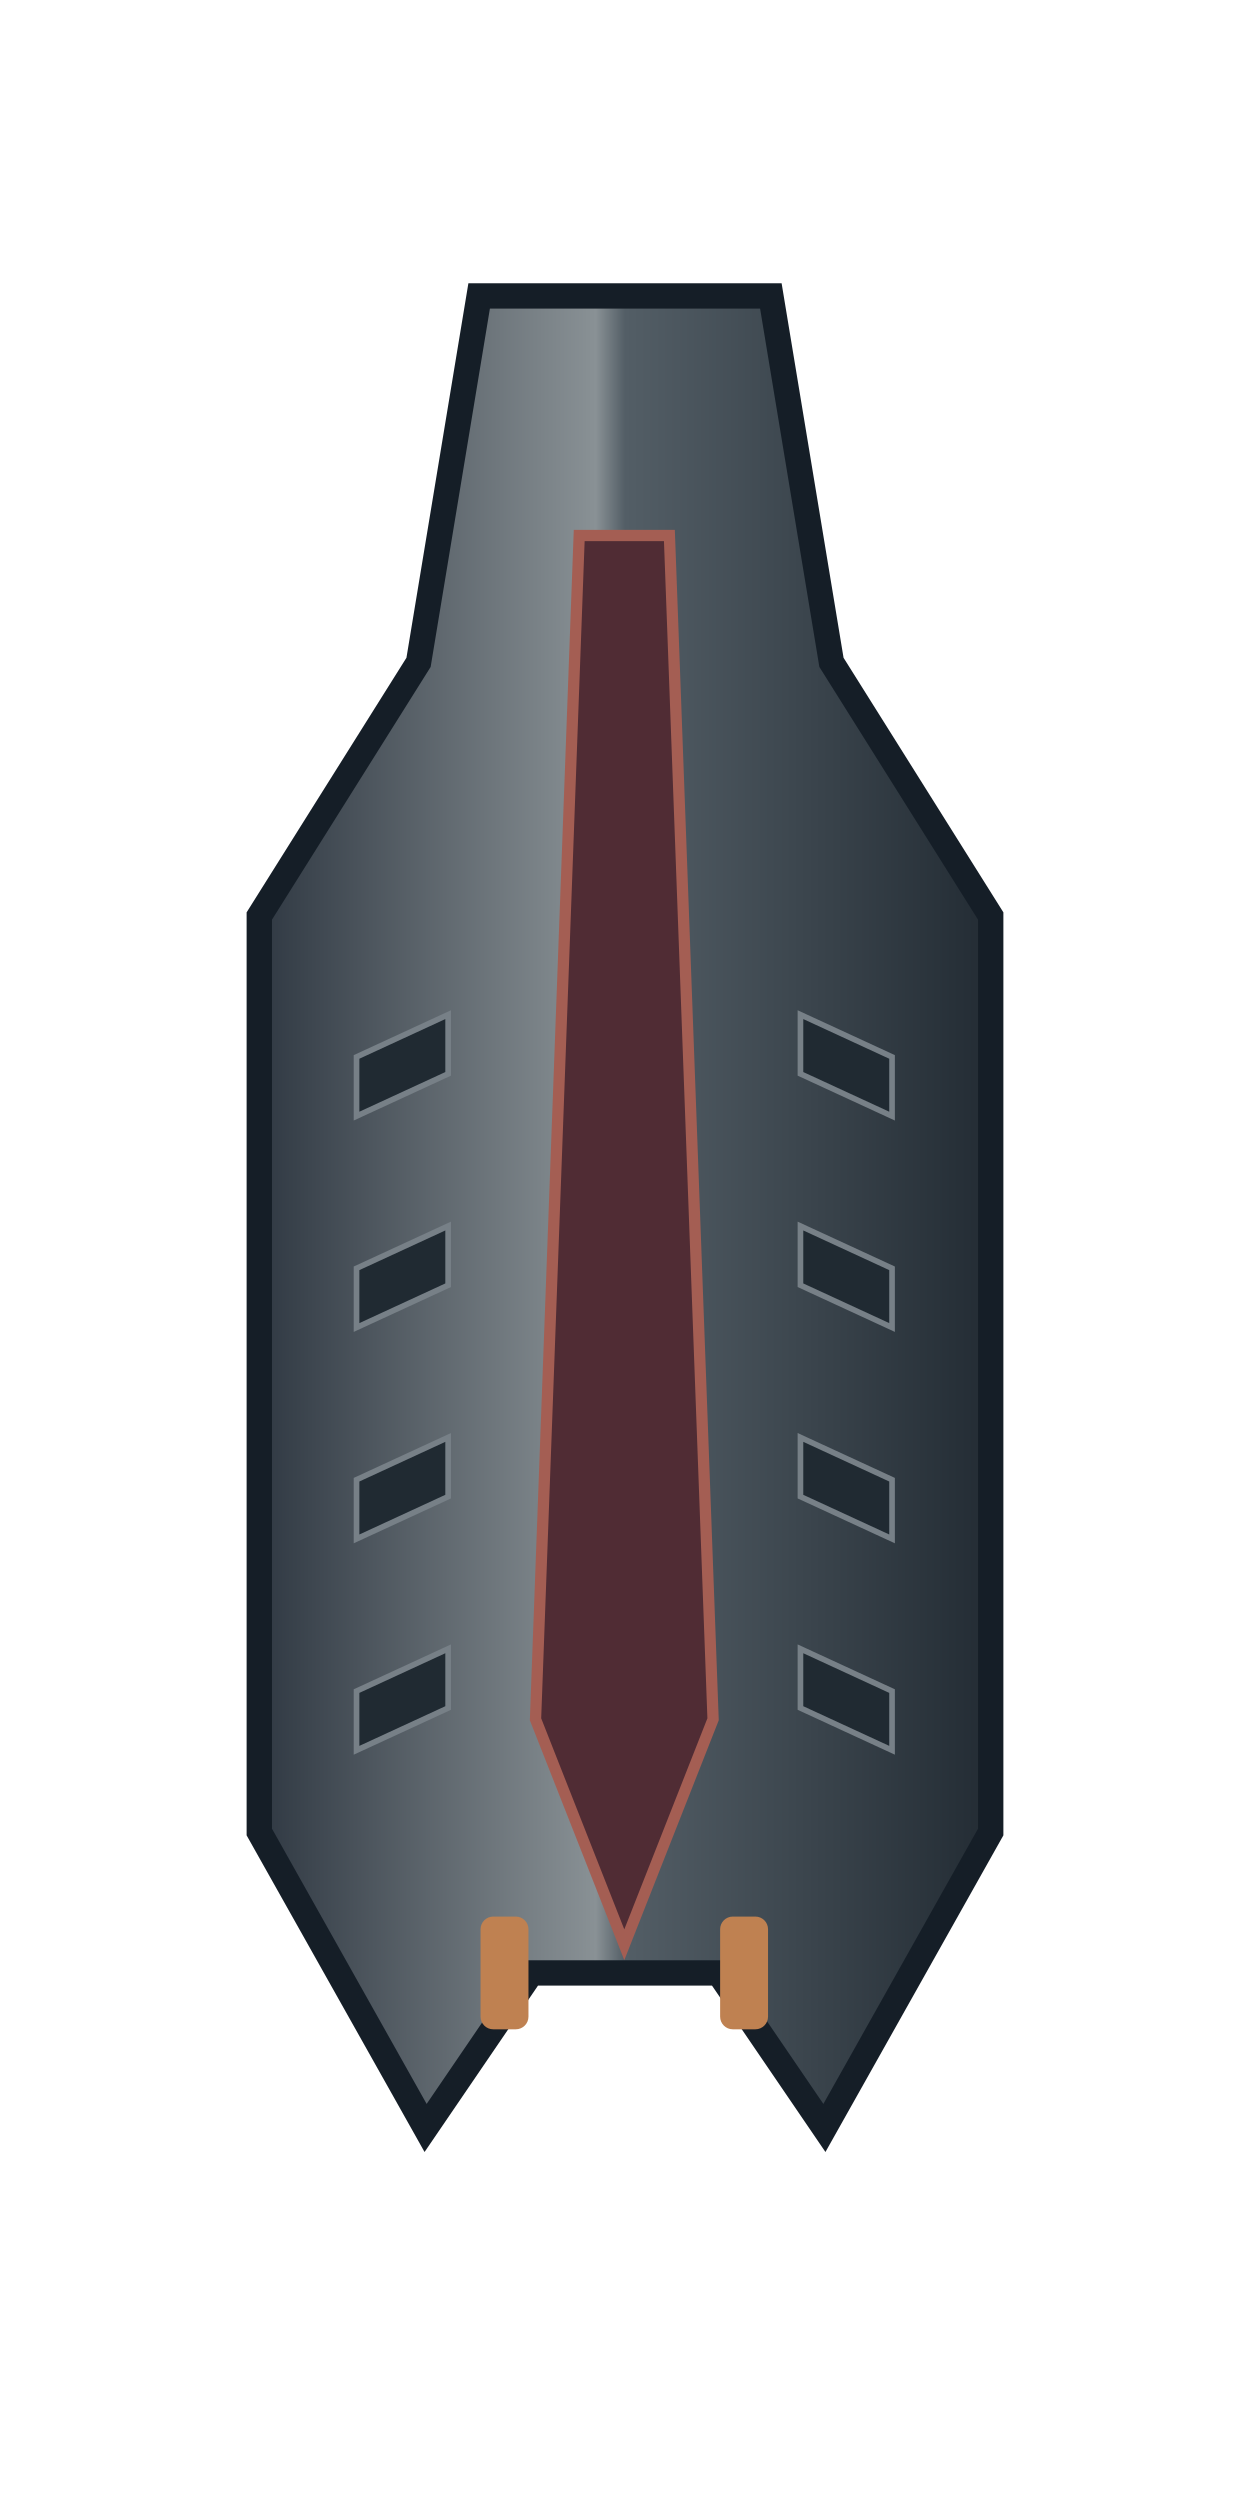
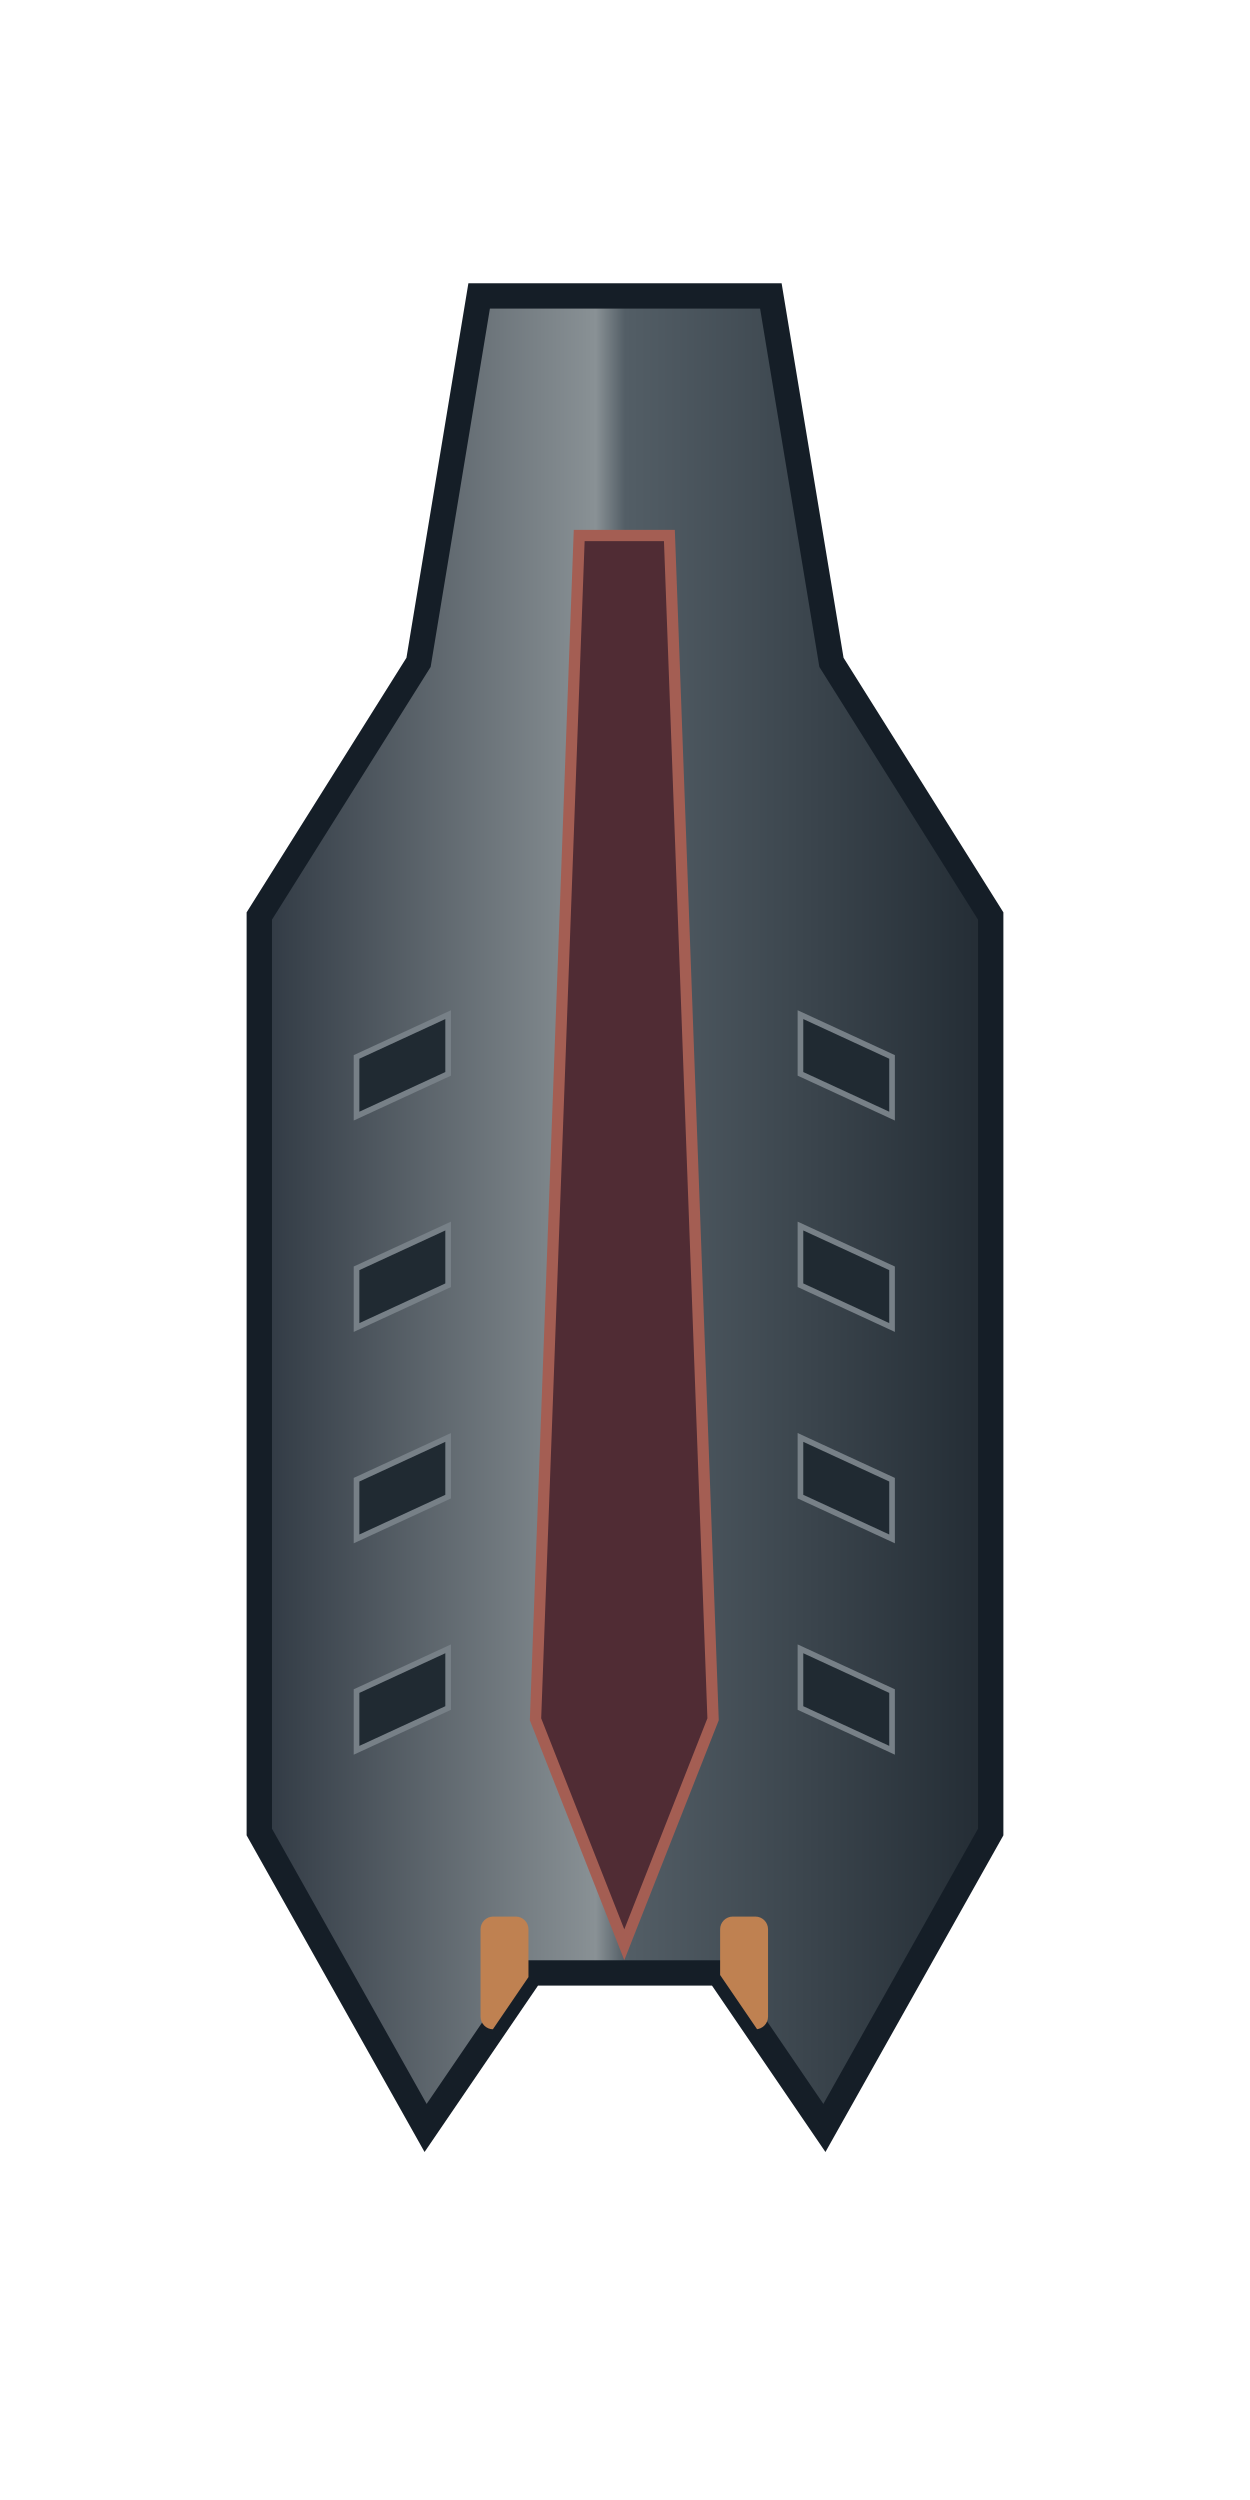
<svg xmlns="http://www.w3.org/2000/svg" width="887" height="1774" viewBox="0 0 887 1774">
  <defs>
    <linearGradient id="h">
      <stop stop-color="#303943" />
      <stop offset=".46" stop-color="#899195" />
      <stop offset=".5" stop-color="#535e66" />
      <stop offset="1" stop-color="#232c34" />
    </linearGradient>
  </defs>
+   <defs>
+     <clipPath id="hull">
+       <path d="M 340 210 L 547 210 L 590 470 L 703 650 L 703 1300 L 585 1510 L 510 1400 L 377 1400 L 302 1510 L 184 1300 L 184 650 L 297 470 Z" />
+     </clipPath>
+   </defs>
  <path d="M 340 210 L 547 210 L 590 470 L 703 650 L 703 1300 L 585 1510 L 510 1400 L 377 1400 L 302 1510 L 184 1300 L 184 650 L 297 470 Z" fill="url(#h)" stroke="#151e27" stroke-width="18" />
-   <path d="M 411 380 L 475 380 L 506 1220 L 443 1380 L 380 1220 Z" fill="#502c34" stroke="#a45e53" stroke-width="8" />
-   <path d="M 318 720 l -65 30 l 0 42 l 65 -30 Z" fill="#202a32" stroke="#778087" stroke-width="4" />
-   <path d="M 318 870 l -65 30 l 0 42 l 65 -30 Z" fill="#202a32" stroke="#778087" stroke-width="4" />
-   <path d="M 318 1020 l -65 30 l 0 42 l 65 -30 Z" fill="#202a32" stroke="#778087" stroke-width="4" />
-   <path d="M 318 1170 l -65 30 l 0 42 l 65 -30 Z" fill="#202a32" stroke="#778087" stroke-width="4" />
-   <rect x="341" y="1360" width="34" height="80" rx="9" fill="#bf8151" />
-   <path d="M 568 720 l 65 30 l 0 42 l -65 -30 Z" fill="#202a32" stroke="#778087" stroke-width="4" />
-   <path d="M 568 870 l 65 30 l 0 42 l -65 -30 Z" fill="#202a32" stroke="#778087" stroke-width="4" />
-   <path d="M 568 1020 l 65 30 l 0 42 l -65 -30 Z" fill="#202a32" stroke="#778087" stroke-width="4" />
-   <path d="M 568 1170 l 65 30 l 0 42 l -65 -30 Z" fill="#202a32" stroke="#778087" stroke-width="4" />
-   <rect x="511" y="1360" width="34" height="80" rx="9" fill="#bf8151" />
+   <g clip-path="url(#hull)">
+     <path d="M 411 380 L 475 380 L 506 1220 L 443 1380 L 380 1220 Z" fill="#502c34" stroke="#a45e53" stroke-width="8" />
+     <path d="M 318 720 l -65 30 l 0 42 l 65 -30 Z" fill="#202a32" stroke="#778087" stroke-width="4" />
+     <path d="M 318 870 l -65 30 l 0 42 l 65 -30 Z" fill="#202a32" stroke="#778087" stroke-width="4" />
+     <path d="M 318 1020 l -65 30 l 0 42 l 65 -30 Z" fill="#202a32" stroke="#778087" stroke-width="4" />
+     <path d="M 318 1170 l -65 30 l 0 42 l 65 -30 Z" fill="#202a32" stroke="#778087" stroke-width="4" />
+     <rect x="341" y="1360" width="34" height="80" rx="9" fill="#bf8151" />
+     <path d="M 568 720 l 65 30 l 0 42 l -65 -30 Z" fill="#202a32" stroke="#778087" stroke-width="4" />
+     <path d="M 568 870 l 65 30 l 0 42 l -65 -30 Z" fill="#202a32" stroke="#778087" stroke-width="4" />
+     <path d="M 568 1020 l 65 30 l 0 42 l -65 -30 Z" fill="#202a32" stroke="#778087" stroke-width="4" />
+     <path d="M 568 1170 l 65 30 l 0 42 l -65 -30 Z" fill="#202a32" stroke="#778087" stroke-width="4" />
+     <rect x="511" y="1360" width="34" height="80" rx="9" fill="#bf8151" />
+   </g>
</svg>
